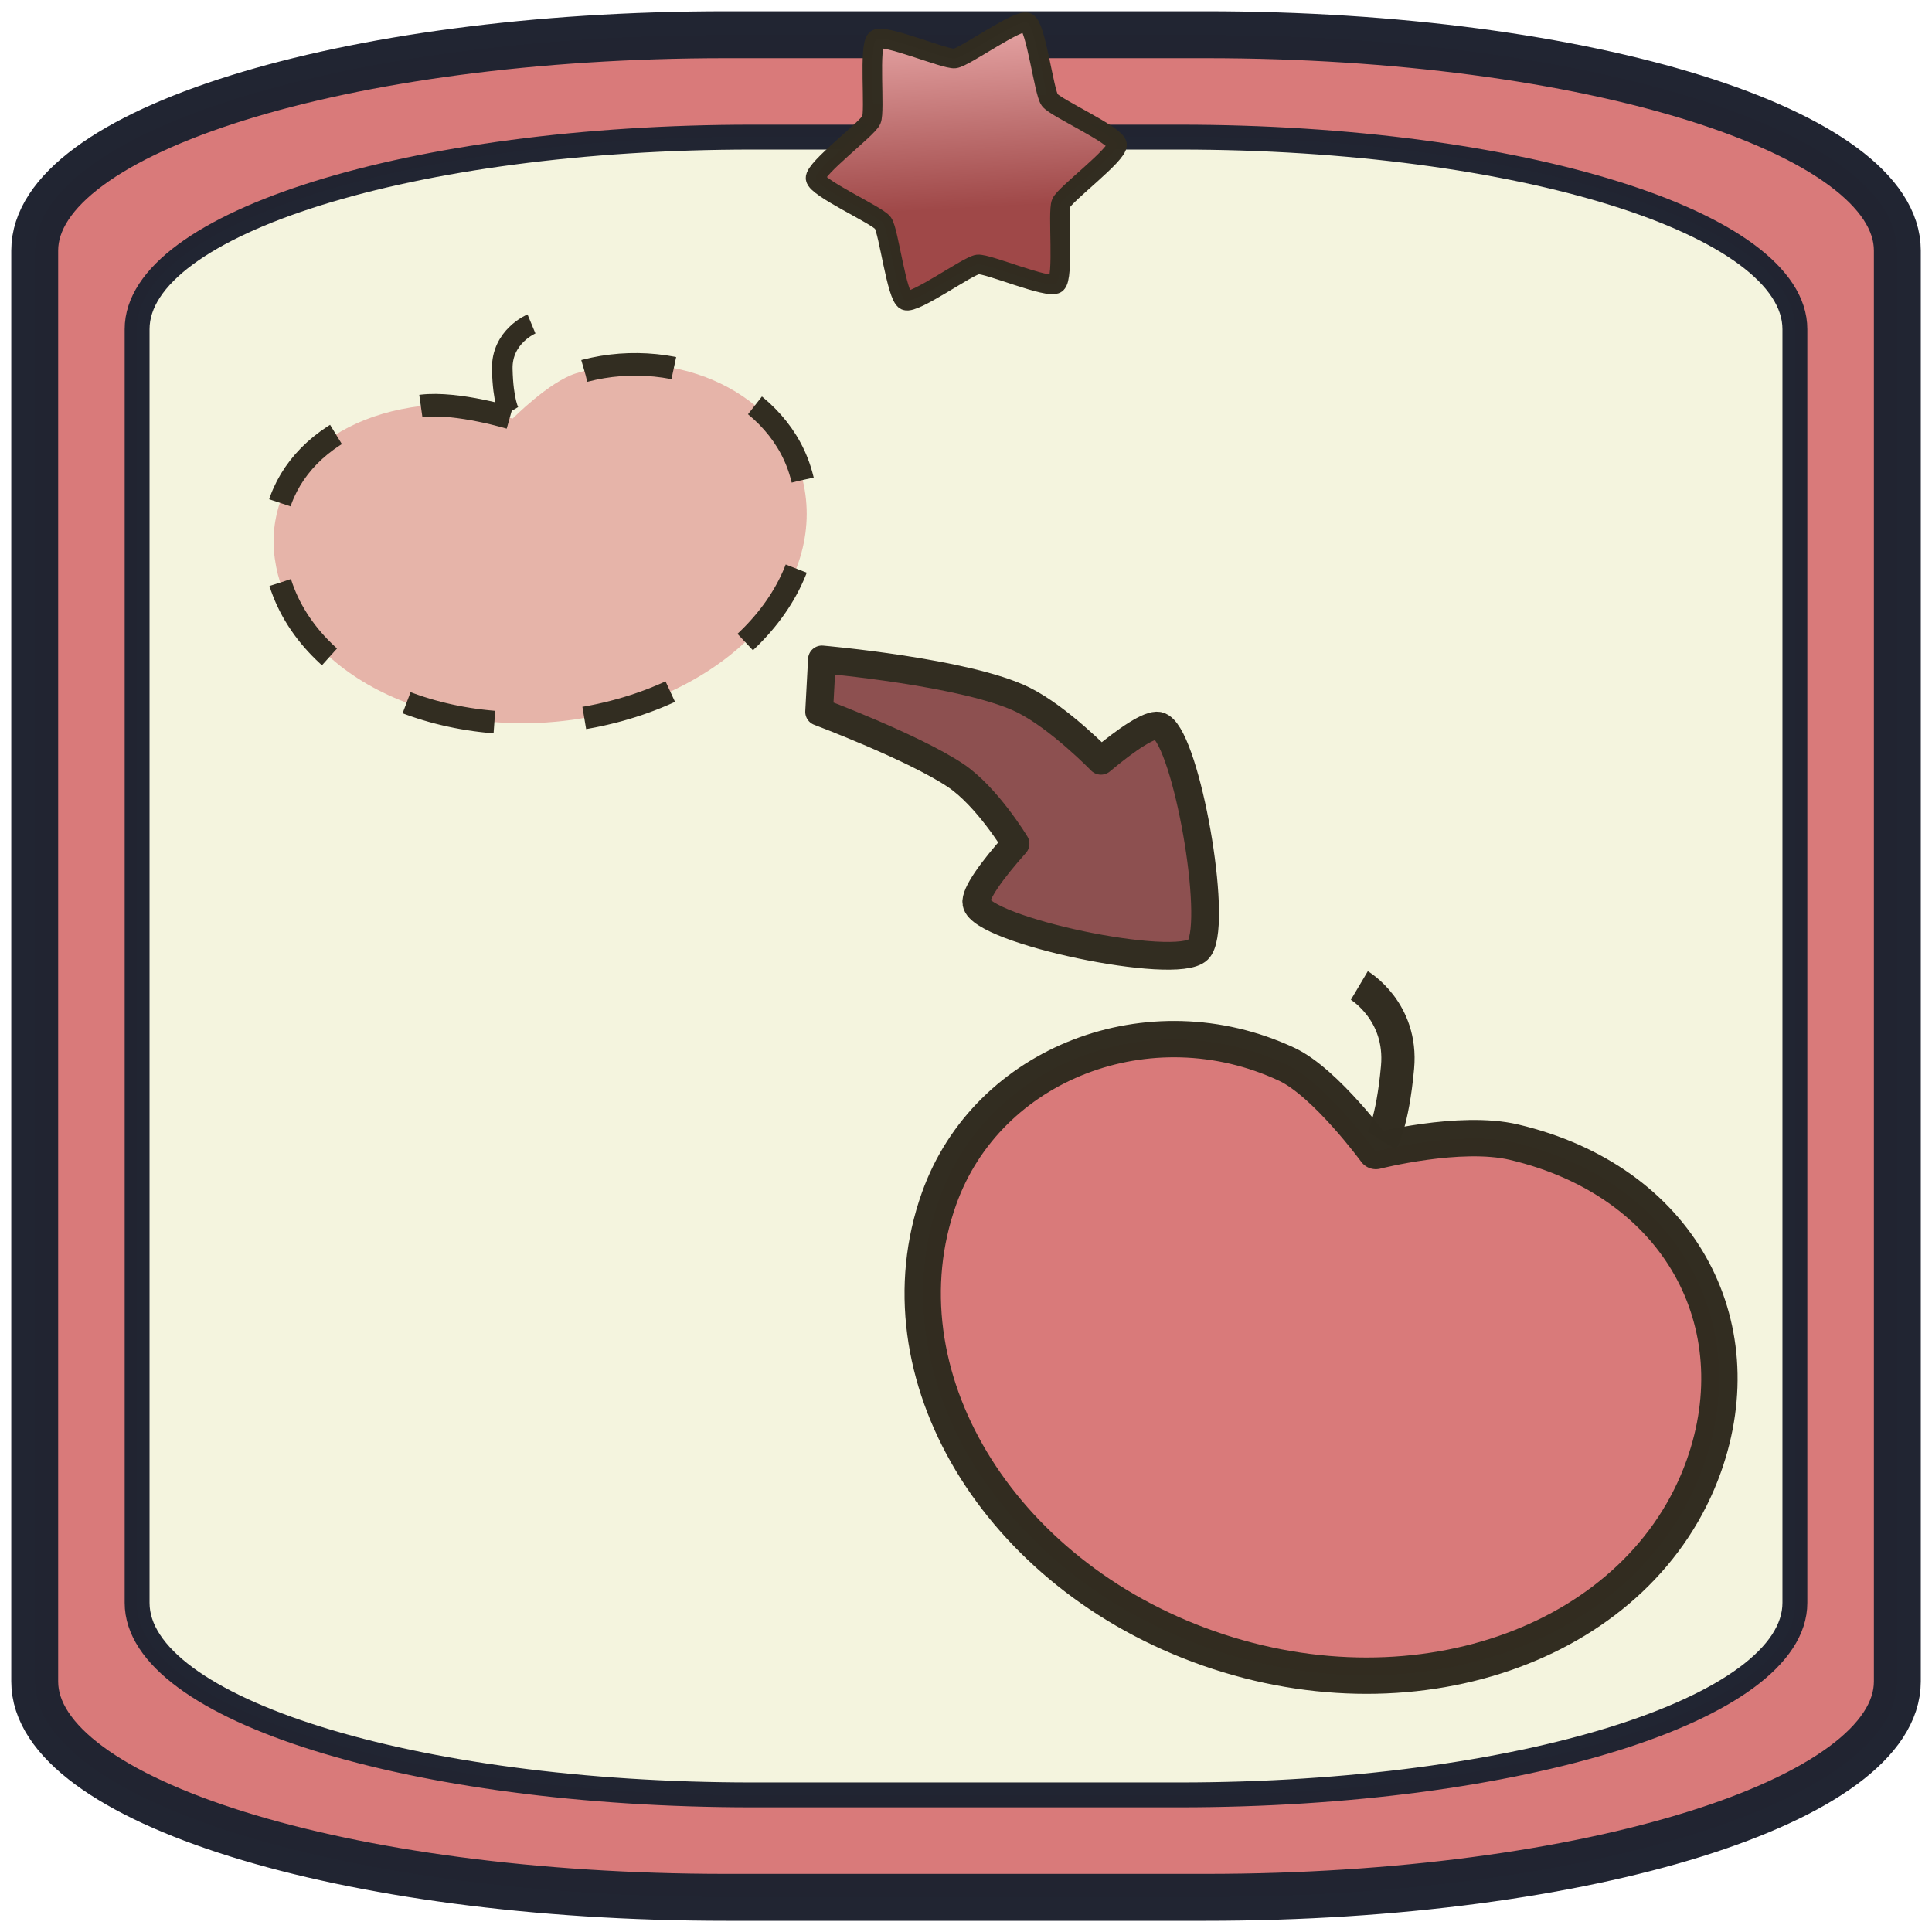
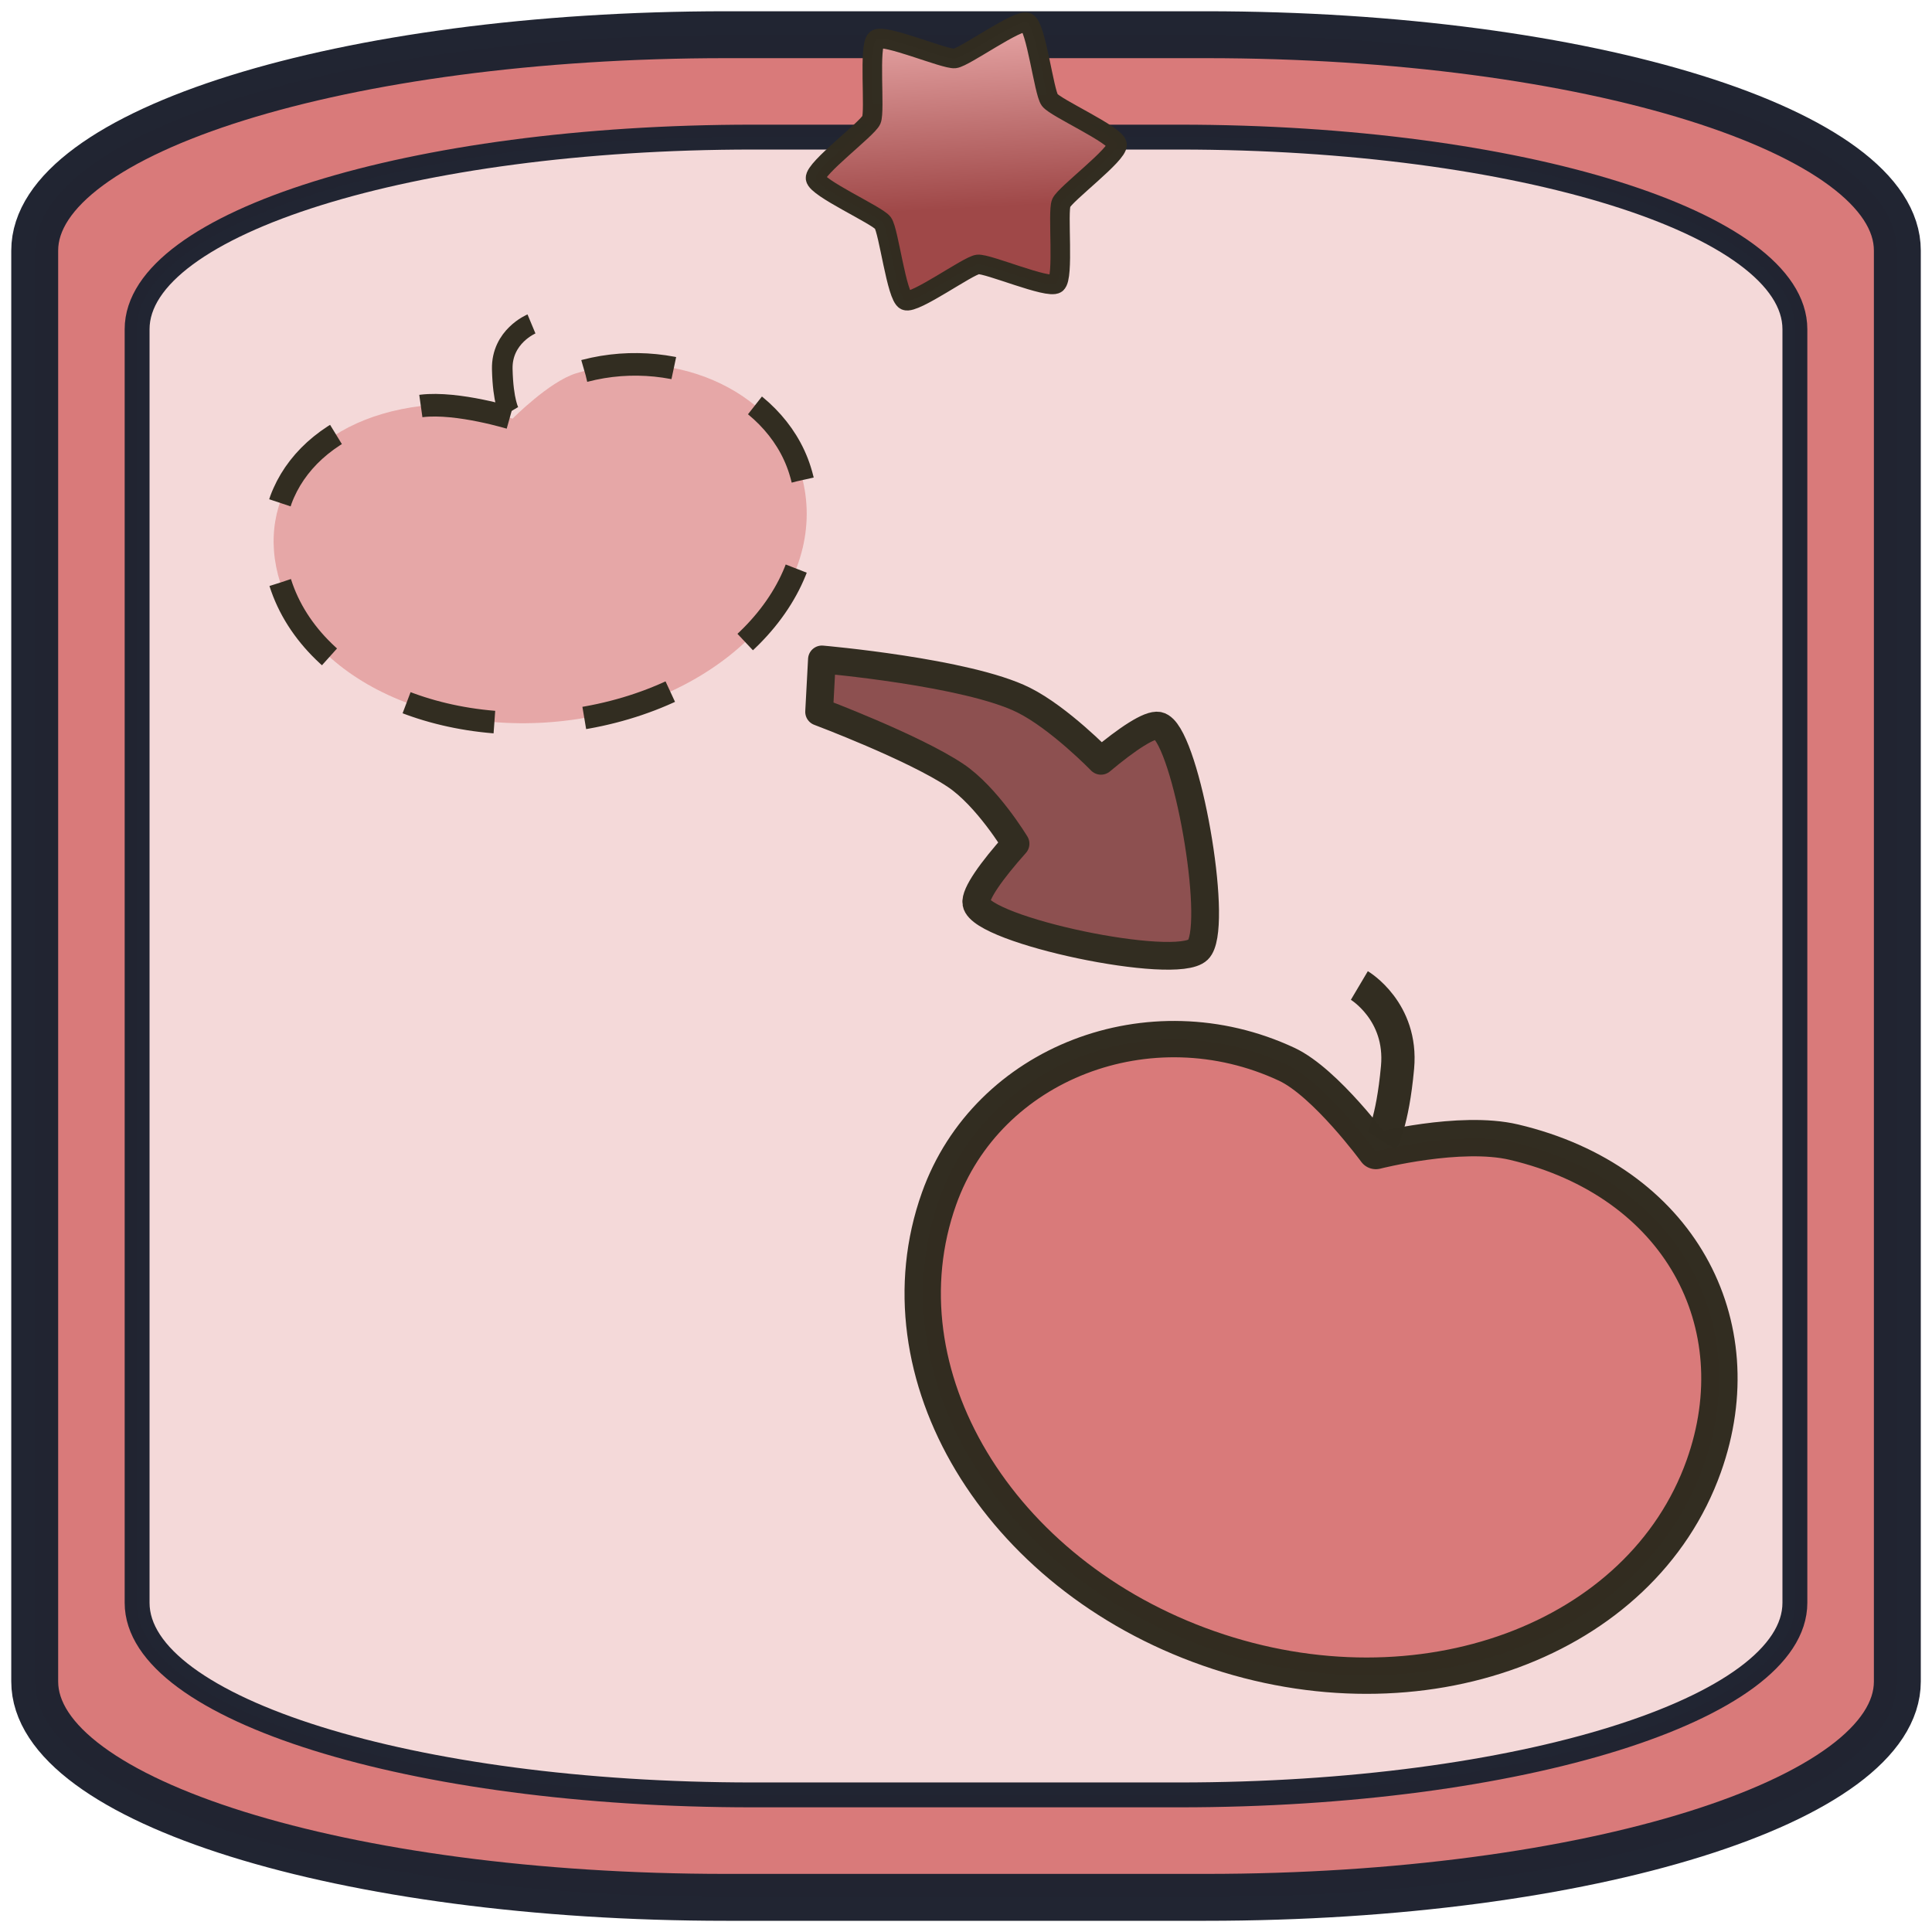
<svg xmlns="http://www.w3.org/2000/svg" xmlns:xlink="http://www.w3.org/1999/xlink" width="130" height="130" viewBox="0 0 34.396 34.396" version="1.1" id="svg1">
  <defs id="defs1">
    <linearGradient xlink:href="#linearGradient33" id="linearGradient34" x1="9.158" y1="0.654" x2="9.524" y2="7.639" gradientUnits="userSpaceOnUse" />
    <linearGradient id="linearGradient33">
      <stop style="stop-color:#f3b5b5;stop-opacity:1;" offset="0" id="stop33" />
      <stop style="stop-color:#9f4848;stop-opacity:1;" offset="0.696" id="stop34" />
    </linearGradient>
  </defs>
  <g id="layer1">
    <rect style="fill:#d97a7a;stroke:#212532;stroke-width:0.835;stroke-linejoin:round;stroke-miterlimit:8.2;stroke-opacity:0.996;stroke-dasharray:none;fill-opacity:1" id="rect1" width="33.161" height="33.161" x="0.618" y="0.618" ry="3.843" rx="12.308" />
-     <rect style="fill:#f4f4de;stroke:#212532;stroke-width:0.443;stroke-linejoin:round;stroke-miterlimit:8.2;stroke-dasharray:none;stroke-opacity:0.996;fill-opacity:1" id="rect1-8" width="29.514" height="29.514" x="2.441" y="2.441" ry="3.42" rx="10.954" />
+     <rect style="fill:#f4d9d9;stroke:#212532;stroke-width:0.443;stroke-linejoin:round;stroke-miterlimit:8.2;stroke-dasharray:none;stroke-opacity:0.996;fill-opacity:1" id="rect1-8" width="29.514" height="29.514" x="2.441" y="2.441" ry="3.42" rx="10.954" />
    <path style="fill:url(#linearGradient34);fill-opacity:1;fill-rule:nonzero;stroke:#322d21;stroke-width:0.443;stroke-linejoin:round;stroke-miterlimit:8.2;stroke-opacity:0.996" id="path1-5" d="M 11.386,7.222 C 11.206,7.354 9.83,6.763 9.608,6.788 9.387,6.813 8.175,7.693 7.971,7.604 7.767,7.515 7.59,6.027 7.458,5.848 7.325,5.669 5.957,5.059 5.932,4.837 5.908,4.616 7.107,3.719 7.197,3.515 7.286,3.311 7.13,1.821 7.309,1.689 7.488,1.557 8.865,2.147 9.086,2.122 9.308,2.098 10.52,1.218 10.724,1.307 c 0.204,0.089 0.381,1.577 0.513,1.756 0.132,0.179 1.5,0.789 1.525,1.01 0.025,0.221 -1.175,1.118 -1.264,1.322 -0.089,0.204 0.067,1.694 -0.112,1.826 z" transform="matrix(0.7858907,0,0,0.7858907,9.857405,-0.626854)" />
    <path id="path8" style="fill:#d97a7a;stroke:#322d21;stroke-width:0.647;stroke-linejoin:round;stroke-miterlimit:8.2;stroke-opacity:0.996" d="m 30.333,26.102 c -1.107,3.108 -5.053,4.561 -8.812,3.246 -3.76,-1.315 -5.91,-4.9 -4.803,-8.008 0.861,-2.418 3.757,-3.53 6.191,-2.392 0.694,0.325 1.586,1.544 1.586,1.544 0,0 1.501,-0.384 2.458,-0.158 2.946,0.695 4.283,3.234 3.38,5.768 z" />
    <path style="fill:#d97a7a;fill-opacity:0;stroke:#322d21;stroke-width:0.592;stroke-linejoin:round;stroke-miterlimit:8.2;stroke-opacity:0.996" d="m 24.6,20.309 c 0,0 0.19,-0.307 0.281,-1.307 0.091,-1 -0.68,-1.457 -0.68,-1.457" id="path9" />
    <path id="path8-0" style="fill:#d97a7a;fill-opacity:0.526;stroke:#322d21;stroke-width:0.402;stroke-linejoin:round;stroke-miterlimit:8.2;stroke-dasharray:1.606, 1.606;stroke-dashoffset:0;stroke-opacity:1" d="m 4.989,10.372 c 0.586,1.855 3.132,2.91 5.687,2.357 2.555,-0.553 4.151,-2.506 3.565,-4.361 C 13.785,6.925 11.919,6.124 10.251,6.648 9.775,6.797 9.126,7.453 9.126,7.453 c 0,0 -0.976,-0.304 -1.622,-0.226 C 5.518,7.467 4.511,8.86 4.989,10.372 Z" />
    <path style="fill:#d97a7a;fill-opacity:0;stroke:#322d21;stroke-width:0.367;stroke-linejoin:round;stroke-miterlimit:8.2;stroke-dasharray:none;stroke-opacity:1" d="m 9.066,7.341 c 0,0 -0.111,-0.188 -0.124,-0.77 -0.013,-0.582 0.52,-0.804 0.52,-0.804" id="path9-7" />
    <path d="m 20.716,12.977 c -0.031,-0.031 -0.062,-0.051 -0.092,-0.057 -0.155,-0.032 -0.555,0.233 -1.023,0.625 0,0 -0.741,-0.764 -1.379,-1.082 -1,-0.498 -3.589,-0.723 -3.589,-0.723 l -0.05,0.933 c 0,0 1.672,0.628 2.426,1.13 0.562,0.374 1.071,1.218 1.071,1.218 l -2.35e-4,2.35e-4 c -0.428,0.48 -0.726,0.897 -0.697,1.059 0.086,0.485 3.552,1.213 3.947,0.828 0.37,-0.361 -0.151,-3.461 -0.613,-3.931 z" style="fill:#8d5050;stroke:#322d21;stroke-width:0.494;stroke-linejoin:round;stroke-miterlimit:8.2;stroke-dasharray:none" id="path21" />
  </g>
</svg>
